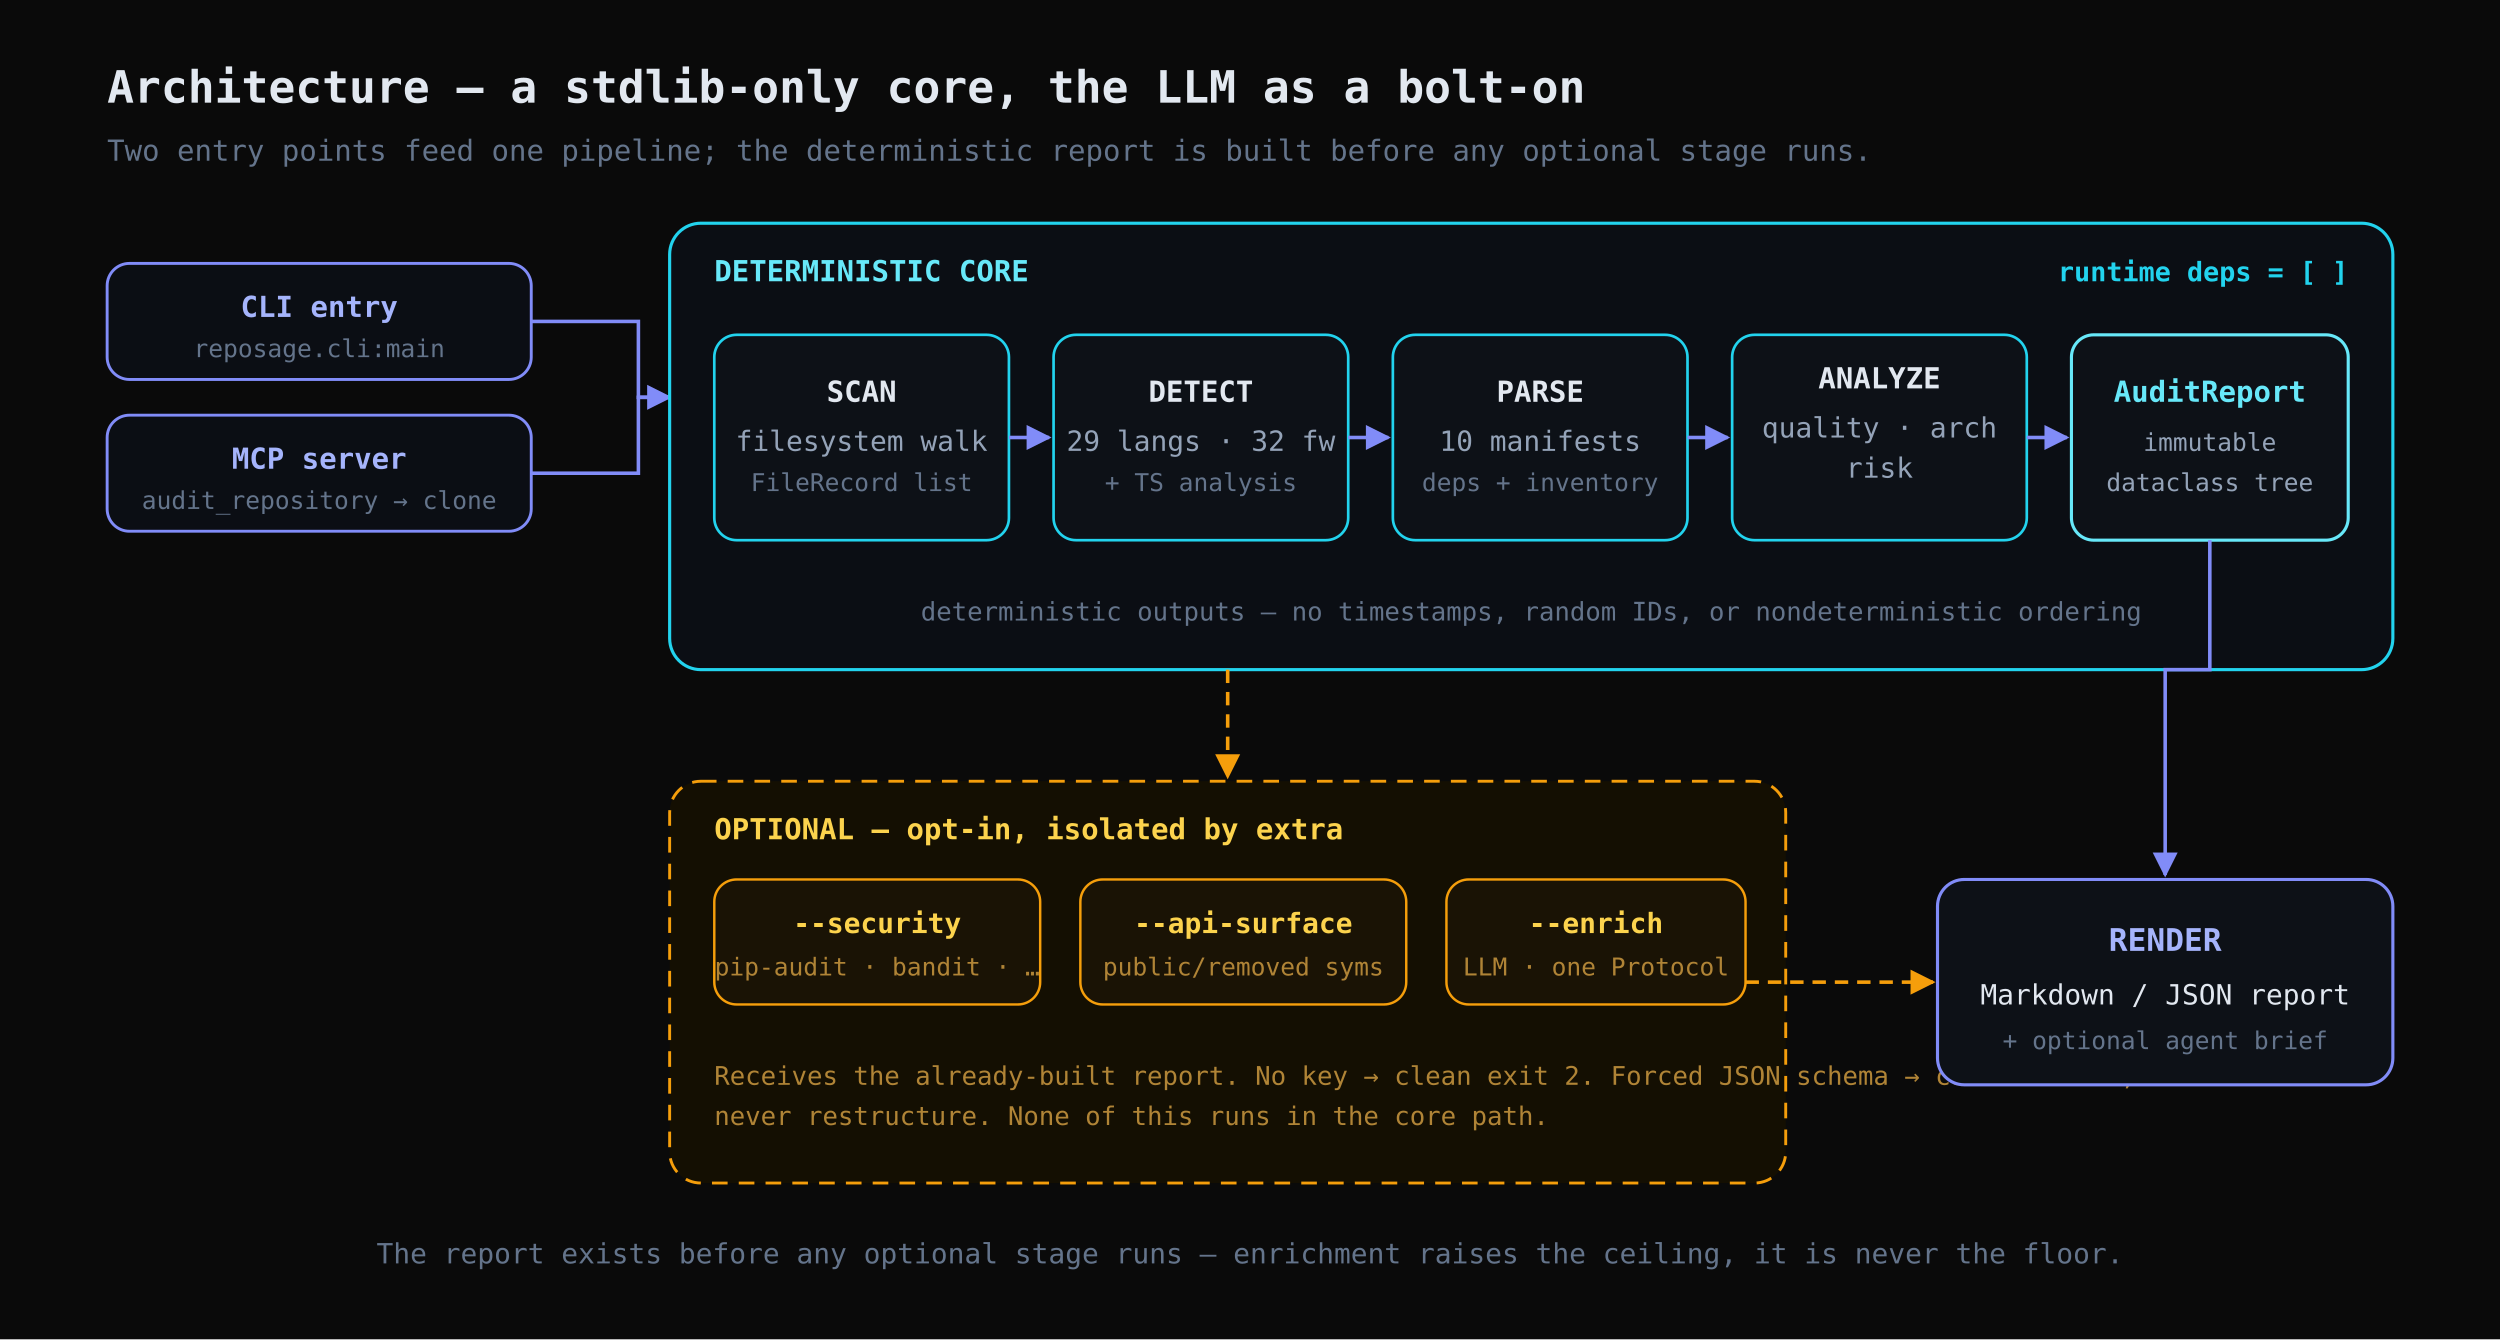
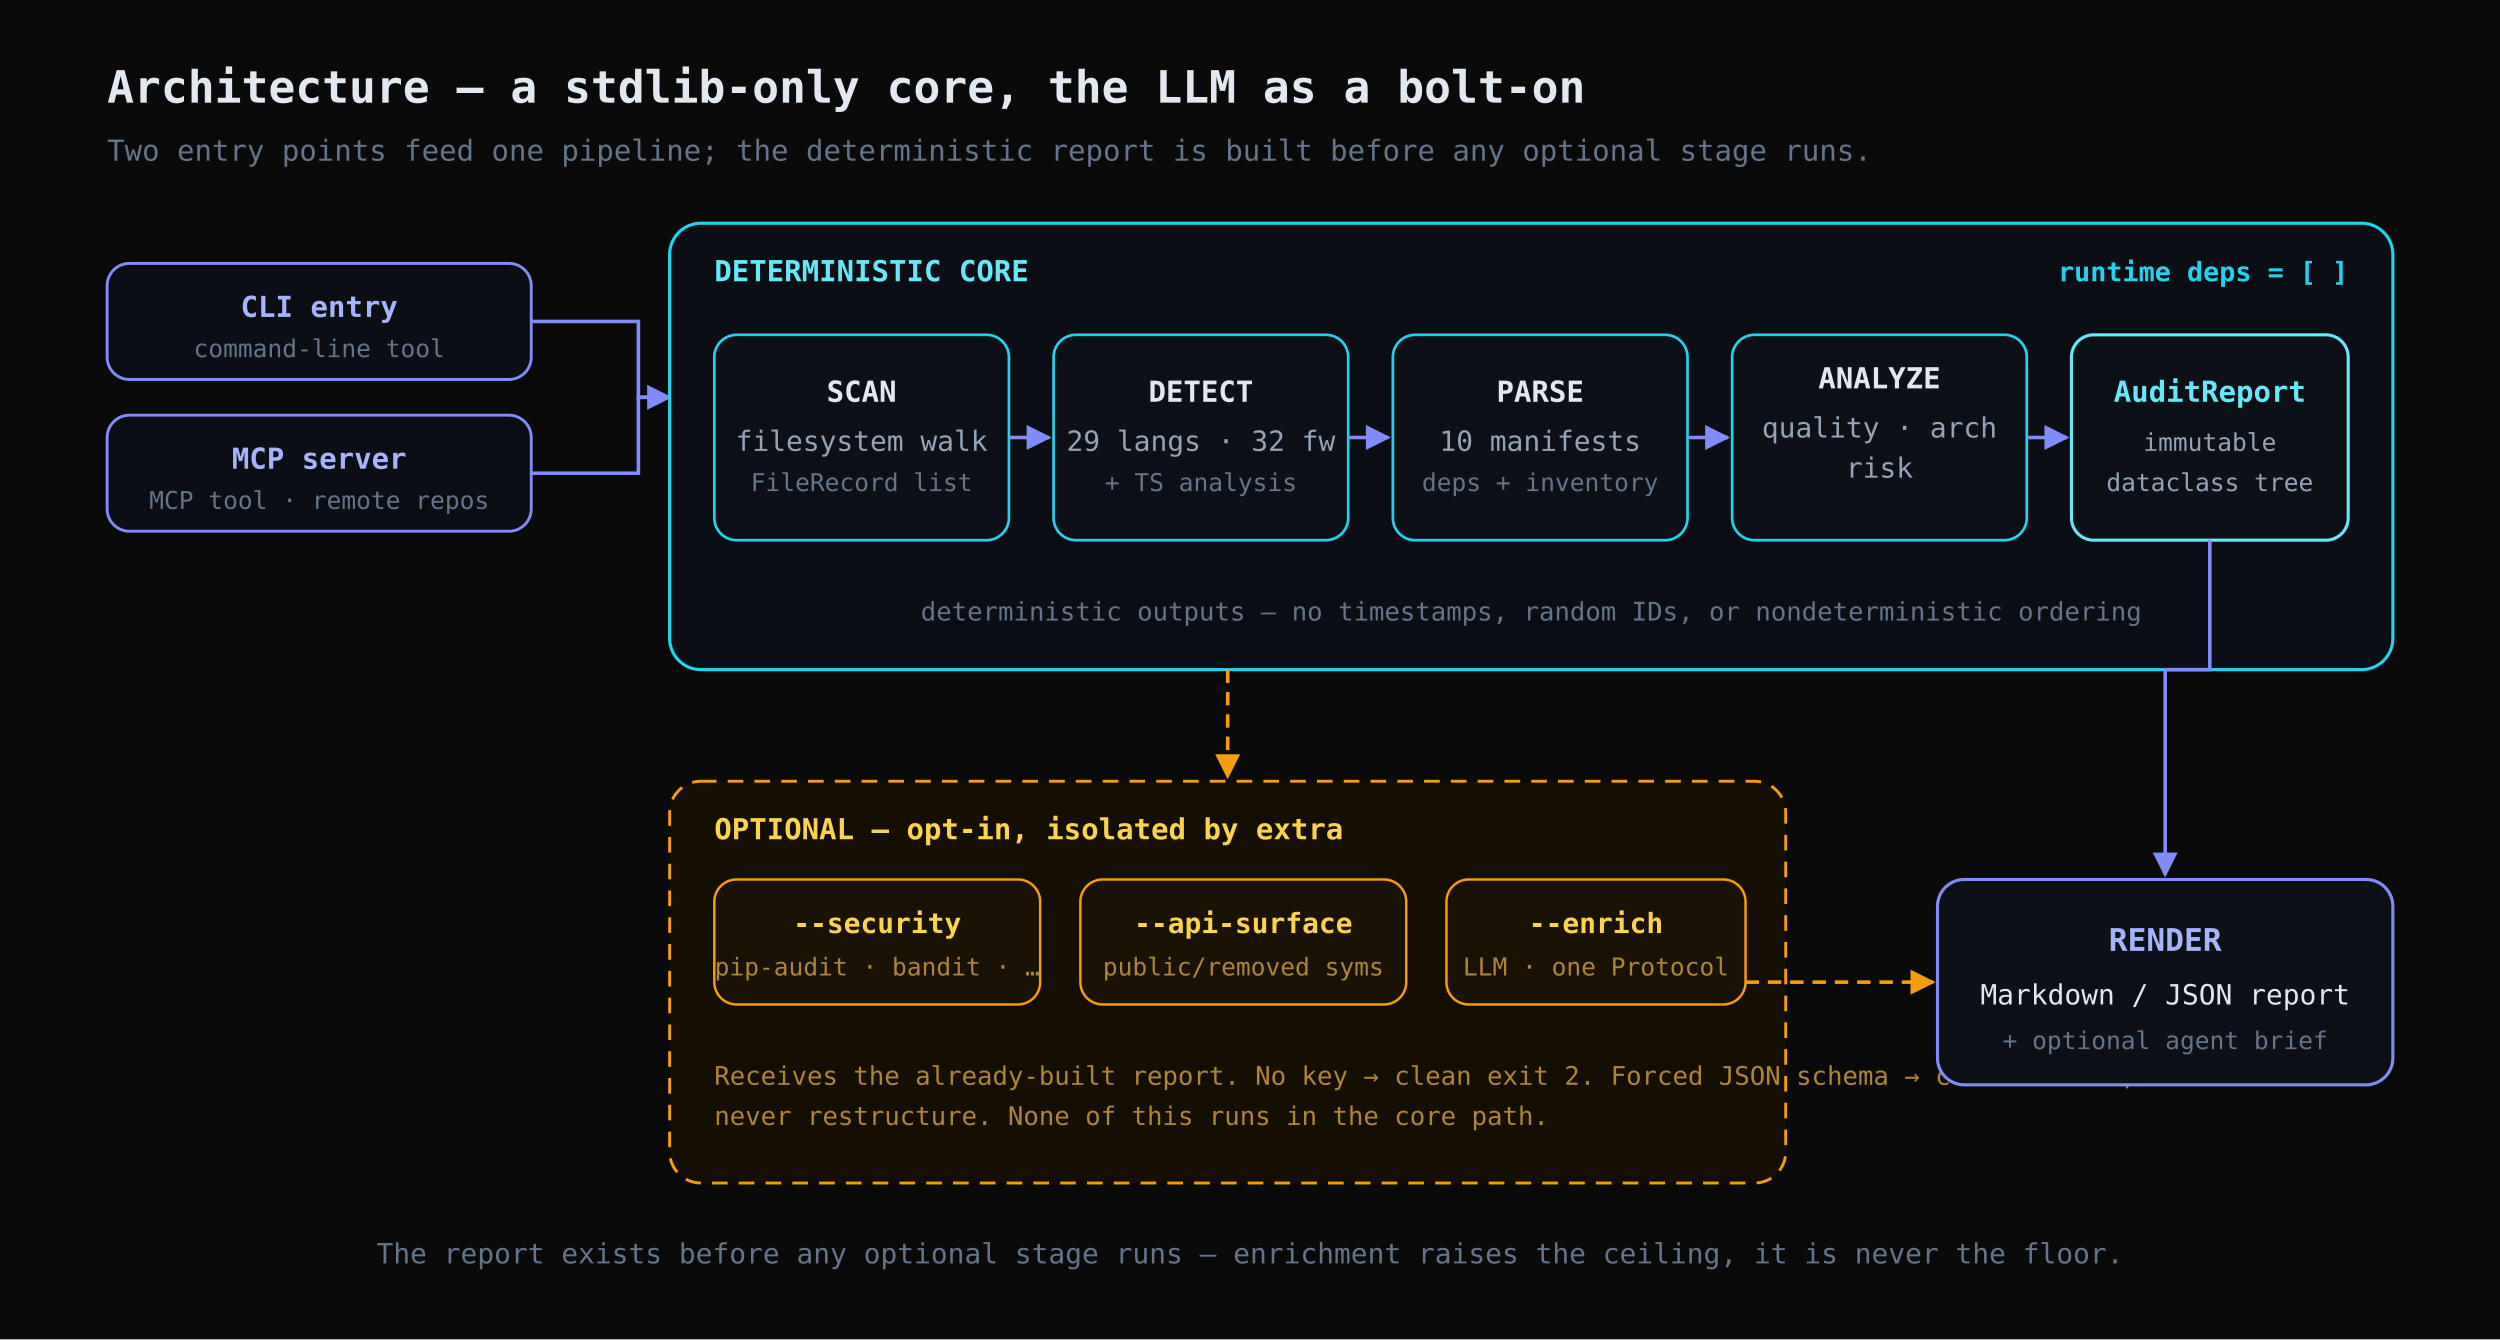
<svg xmlns="http://www.w3.org/2000/svg" width="1120" height="600" viewBox="0 0 1120 600" font-family="ui-monospace, SFMono-Regular, Menlo, monospace">
  <defs>
    <marker id="ar-cyan" viewBox="0 0 10 10" refX="9" refY="5" markerWidth="7" markerHeight="7" orient="auto-start-reverse">
      <path d="M0 0 L10 5 L0 10 z" fill="#818cf8" />
    </marker>
    <marker id="ar-amber" viewBox="0 0 10 10" refX="9" refY="5" markerWidth="7" markerHeight="7" orient="auto-start-reverse">
      <path d="M0 0 L10 5 L0 10 z" fill="#f59e0b" />
    </marker>
  </defs>
  <rect width="1120" height="600" fill="#0a0a0a" />
  <text x="48" y="46" fill="#e2e8f0" font-size="20" font-weight="700">Architecture — a stdlib-only core, the LLM as a bolt-on</text>
  <text x="48" y="72" fill="#64748b" font-size="13">Two entry points feed one pipeline; the deterministic report is built before any optional stage runs.</text>
  <g>
    <rect x="48" y="118" width="190" height="52" rx="10" fill="#0b0e14" stroke="#818cf8" stroke-width="1.3" />
    <text x="143" y="142" text-anchor="middle" fill="#a5b4fc" font-size="13" font-weight="700">CLI entry</text>
-     <text x="143" y="160" text-anchor="middle" fill="#64748b" font-size="11">reposage.cli:main</text>
+     <text x="143" y="160" text-anchor="middle" fill="#64748b" font-size="11">command-line tool</text>
    <rect x="48" y="186" width="190" height="52" rx="10" fill="#0b0e14" stroke="#818cf8" stroke-width="1.3" />
    <text x="143" y="210" text-anchor="middle" fill="#a5b4fc" font-size="13" font-weight="700">MCP server</text>
-     <text x="143" y="228" text-anchor="middle" fill="#64748b" font-size="11">audit_repository → clone</text>
+     <text x="143" y="228" text-anchor="middle" fill="#64748b" font-size="11">MCP tool · remote repos</text>
  </g>
  <path d="M238 144 H286 V178 H300" fill="none" stroke="#818cf8" stroke-width="1.6" marker-end="url(#ar-cyan)" />
  <path d="M238 212 H286 V178 H300" fill="none" stroke="#818cf8" stroke-width="1.6" />
  <rect x="300" y="100" width="772" height="200" rx="14" fill="#0b0e14" stroke="#22d3ee" stroke-width="1.4" />
  <text x="320" y="126" fill="#67e8f9" font-size="13" font-weight="700">DETERMINISTIC CORE</text>
  <text x="1052" y="126" text-anchor="end" fill="#22d3ee" font-size="12" font-weight="700">runtime deps = [ ]</text>
  <g font-size="12.5">
    <rect x="320" y="150" width="132" height="92" rx="10" fill="#0d1117" stroke="#22d3ee" stroke-width="1.2" />
    <text x="386" y="180" text-anchor="middle" fill="#e2e8f0" font-size="13" font-weight="700">SCAN</text>
    <text x="386" y="202" text-anchor="middle" fill="#94a3b8">filesystem walk</text>
    <text x="386" y="220" text-anchor="middle" fill="#64748b" font-size="11">FileRecord list</text>
    <rect x="472" y="150" width="132" height="92" rx="10" fill="#0d1117" stroke="#22d3ee" stroke-width="1.2" />
    <text x="538" y="180" text-anchor="middle" fill="#e2e8f0" font-size="13" font-weight="700">DETECT</text>
    <text x="538" y="202" text-anchor="middle" fill="#94a3b8">29 langs · 32 fw</text>
    <text x="538" y="220" text-anchor="middle" fill="#64748b" font-size="11">+ TS analysis</text>
    <rect x="624" y="150" width="132" height="92" rx="10" fill="#0d1117" stroke="#22d3ee" stroke-width="1.2" />
    <text x="690" y="180" text-anchor="middle" fill="#e2e8f0" font-size="13" font-weight="700">PARSE</text>
    <text x="690" y="202" text-anchor="middle" fill="#94a3b8">10 manifests</text>
    <text x="690" y="220" text-anchor="middle" fill="#64748b" font-size="11">deps + inventory</text>
    <rect x="776" y="150" width="132" height="92" rx="10" fill="#0d1117" stroke="#22d3ee" stroke-width="1.2" />
    <text x="842" y="174" text-anchor="middle" fill="#e2e8f0" font-size="13" font-weight="700">ANALYZE</text>
    <text x="842" y="196" text-anchor="middle" fill="#94a3b8">quality · arch</text>
    <text x="842" y="214" text-anchor="middle" fill="#94a3b8">risk</text>
    <rect x="928" y="150" width="124" height="92" rx="10" fill="#0d1117" stroke="#67e8f9" stroke-width="1.4" />
    <text x="990" y="180" text-anchor="middle" fill="#67e8f9" font-size="13" font-weight="700">AuditReport</text>
    <text x="990" y="202" text-anchor="middle" fill="#94a3b8" font-size="11">immutable</text>
    <text x="990" y="220" text-anchor="middle" fill="#94a3b8" font-size="11">dataclass tree</text>
  </g>
  <g stroke="#818cf8" stroke-width="1.6" fill="none" marker-end="url(#ar-cyan)">
    <path d="M452 196 H470" />
    <path d="M604 196 H622" />
    <path d="M756 196 H774" />
    <path d="M908 196 H926" />
  </g>
  <text x="686" y="278" text-anchor="middle" fill="#64748b" font-size="11.5">deterministic outputs — no timestamps, random IDs, or nondeterministic ordering</text>
  <rect x="300" y="350" width="500" height="180" rx="14" fill="#140f02" stroke="#f59e0b" stroke-width="1.3" stroke-dasharray="7 5" />
  <text x="320" y="376" fill="#fcd34d" font-size="13" font-weight="700">OPTIONAL — opt-in, isolated by extra</text>
  <g font-size="12.5">
    <rect x="320" y="394" width="146" height="56" rx="10" fill="#1a1305" stroke="#f59e0b" stroke-width="1.1" />
    <text x="393" y="418" text-anchor="middle" fill="#fcd34d" font-size="12.5" font-weight="700">--security</text>
    <text x="393" y="437" text-anchor="middle" fill="#b08436" font-size="11">pip-audit · bandit · …</text>
    <rect x="484" y="394" width="146" height="56" rx="10" fill="#1a1305" stroke="#f59e0b" stroke-width="1.1" />
    <text x="557" y="418" text-anchor="middle" fill="#fcd34d" font-size="12.5" font-weight="700">--api-surface</text>
    <text x="557" y="437" text-anchor="middle" fill="#b08436" font-size="11">public/removed syms</text>
    <rect x="648" y="394" width="134" height="56" rx="10" fill="#1a1305" stroke="#f59e0b" stroke-width="1.1" />
    <text x="715" y="418" text-anchor="middle" fill="#fcd34d" font-size="12.5" font-weight="700">--enrich</text>
    <text x="715" y="437" text-anchor="middle" fill="#b08436" font-size="11">LLM · one Protocol</text>
  </g>
  <text x="320" y="486" fill="#b08436" font-size="11.5">Receives the already-built report. No key → clean exit 2. Forced JSON schema → can annotate,</text>
  <text x="320" y="504" fill="#b08436" font-size="11.5">never restructure. None of this runs in the core path.</text>
  <path d="M550 300 V330 H550 V348" fill="none" stroke="#f59e0b" stroke-width="1.6" stroke-dasharray="6 4" marker-end="url(#ar-amber)" />
  <rect x="868" y="394" width="204" height="92" rx="12" fill="#0d1117" stroke="#818cf8" stroke-width="1.4" />
  <text x="970" y="426" text-anchor="middle" fill="#a5b4fc" font-size="14" font-weight="700">RENDER</text>
  <text x="970" y="450" text-anchor="middle" fill="#e2e8f0" font-size="12.5">Markdown / JSON report</text>
  <text x="970" y="470" text-anchor="middle" fill="#64748b" font-size="11">+ optional agent brief</text>
  <path d="M990 242 V300 H970 V392" fill="none" stroke="#818cf8" stroke-width="1.6" marker-end="url(#ar-cyan)" />
  <path d="M782 440 H866" fill="none" stroke="#f59e0b" stroke-width="1.6" stroke-dasharray="6 4" marker-end="url(#ar-amber)" />
  <text x="560" y="566" text-anchor="middle" fill="#64748b" font-size="12.5">The report exists before any optional stage runs — enrichment raises the ceiling, it is never the floor.</text>
</svg>
